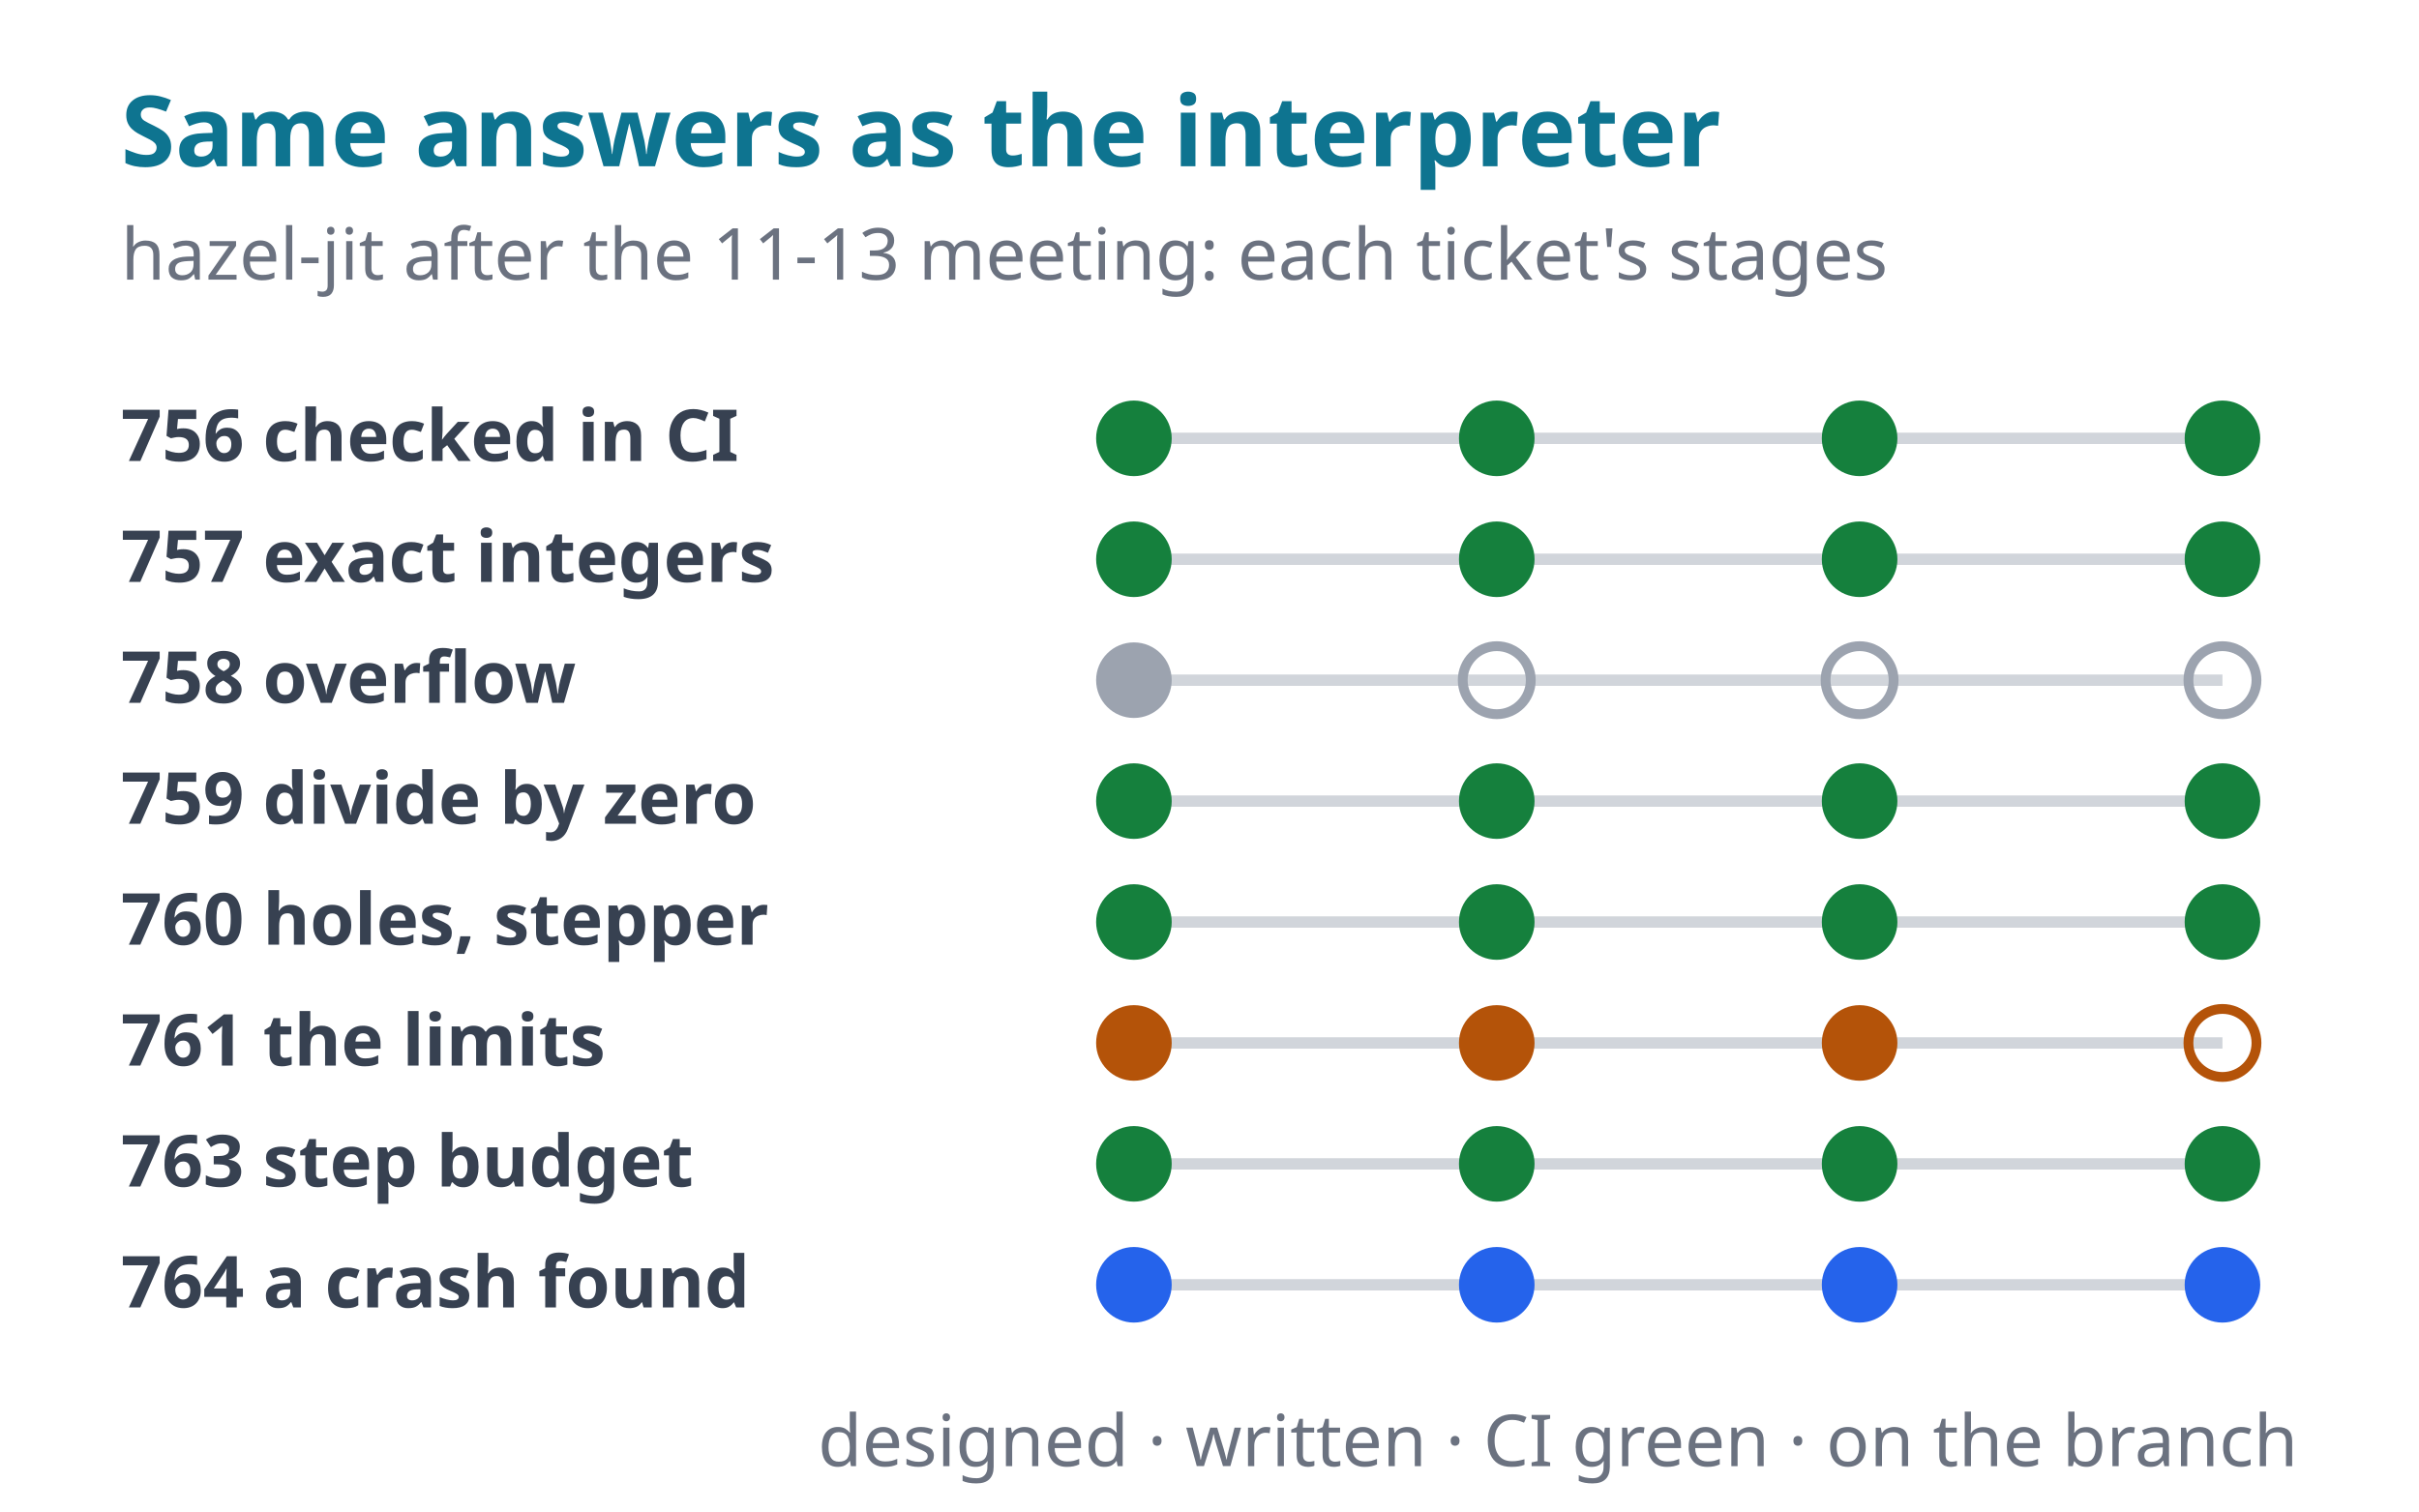
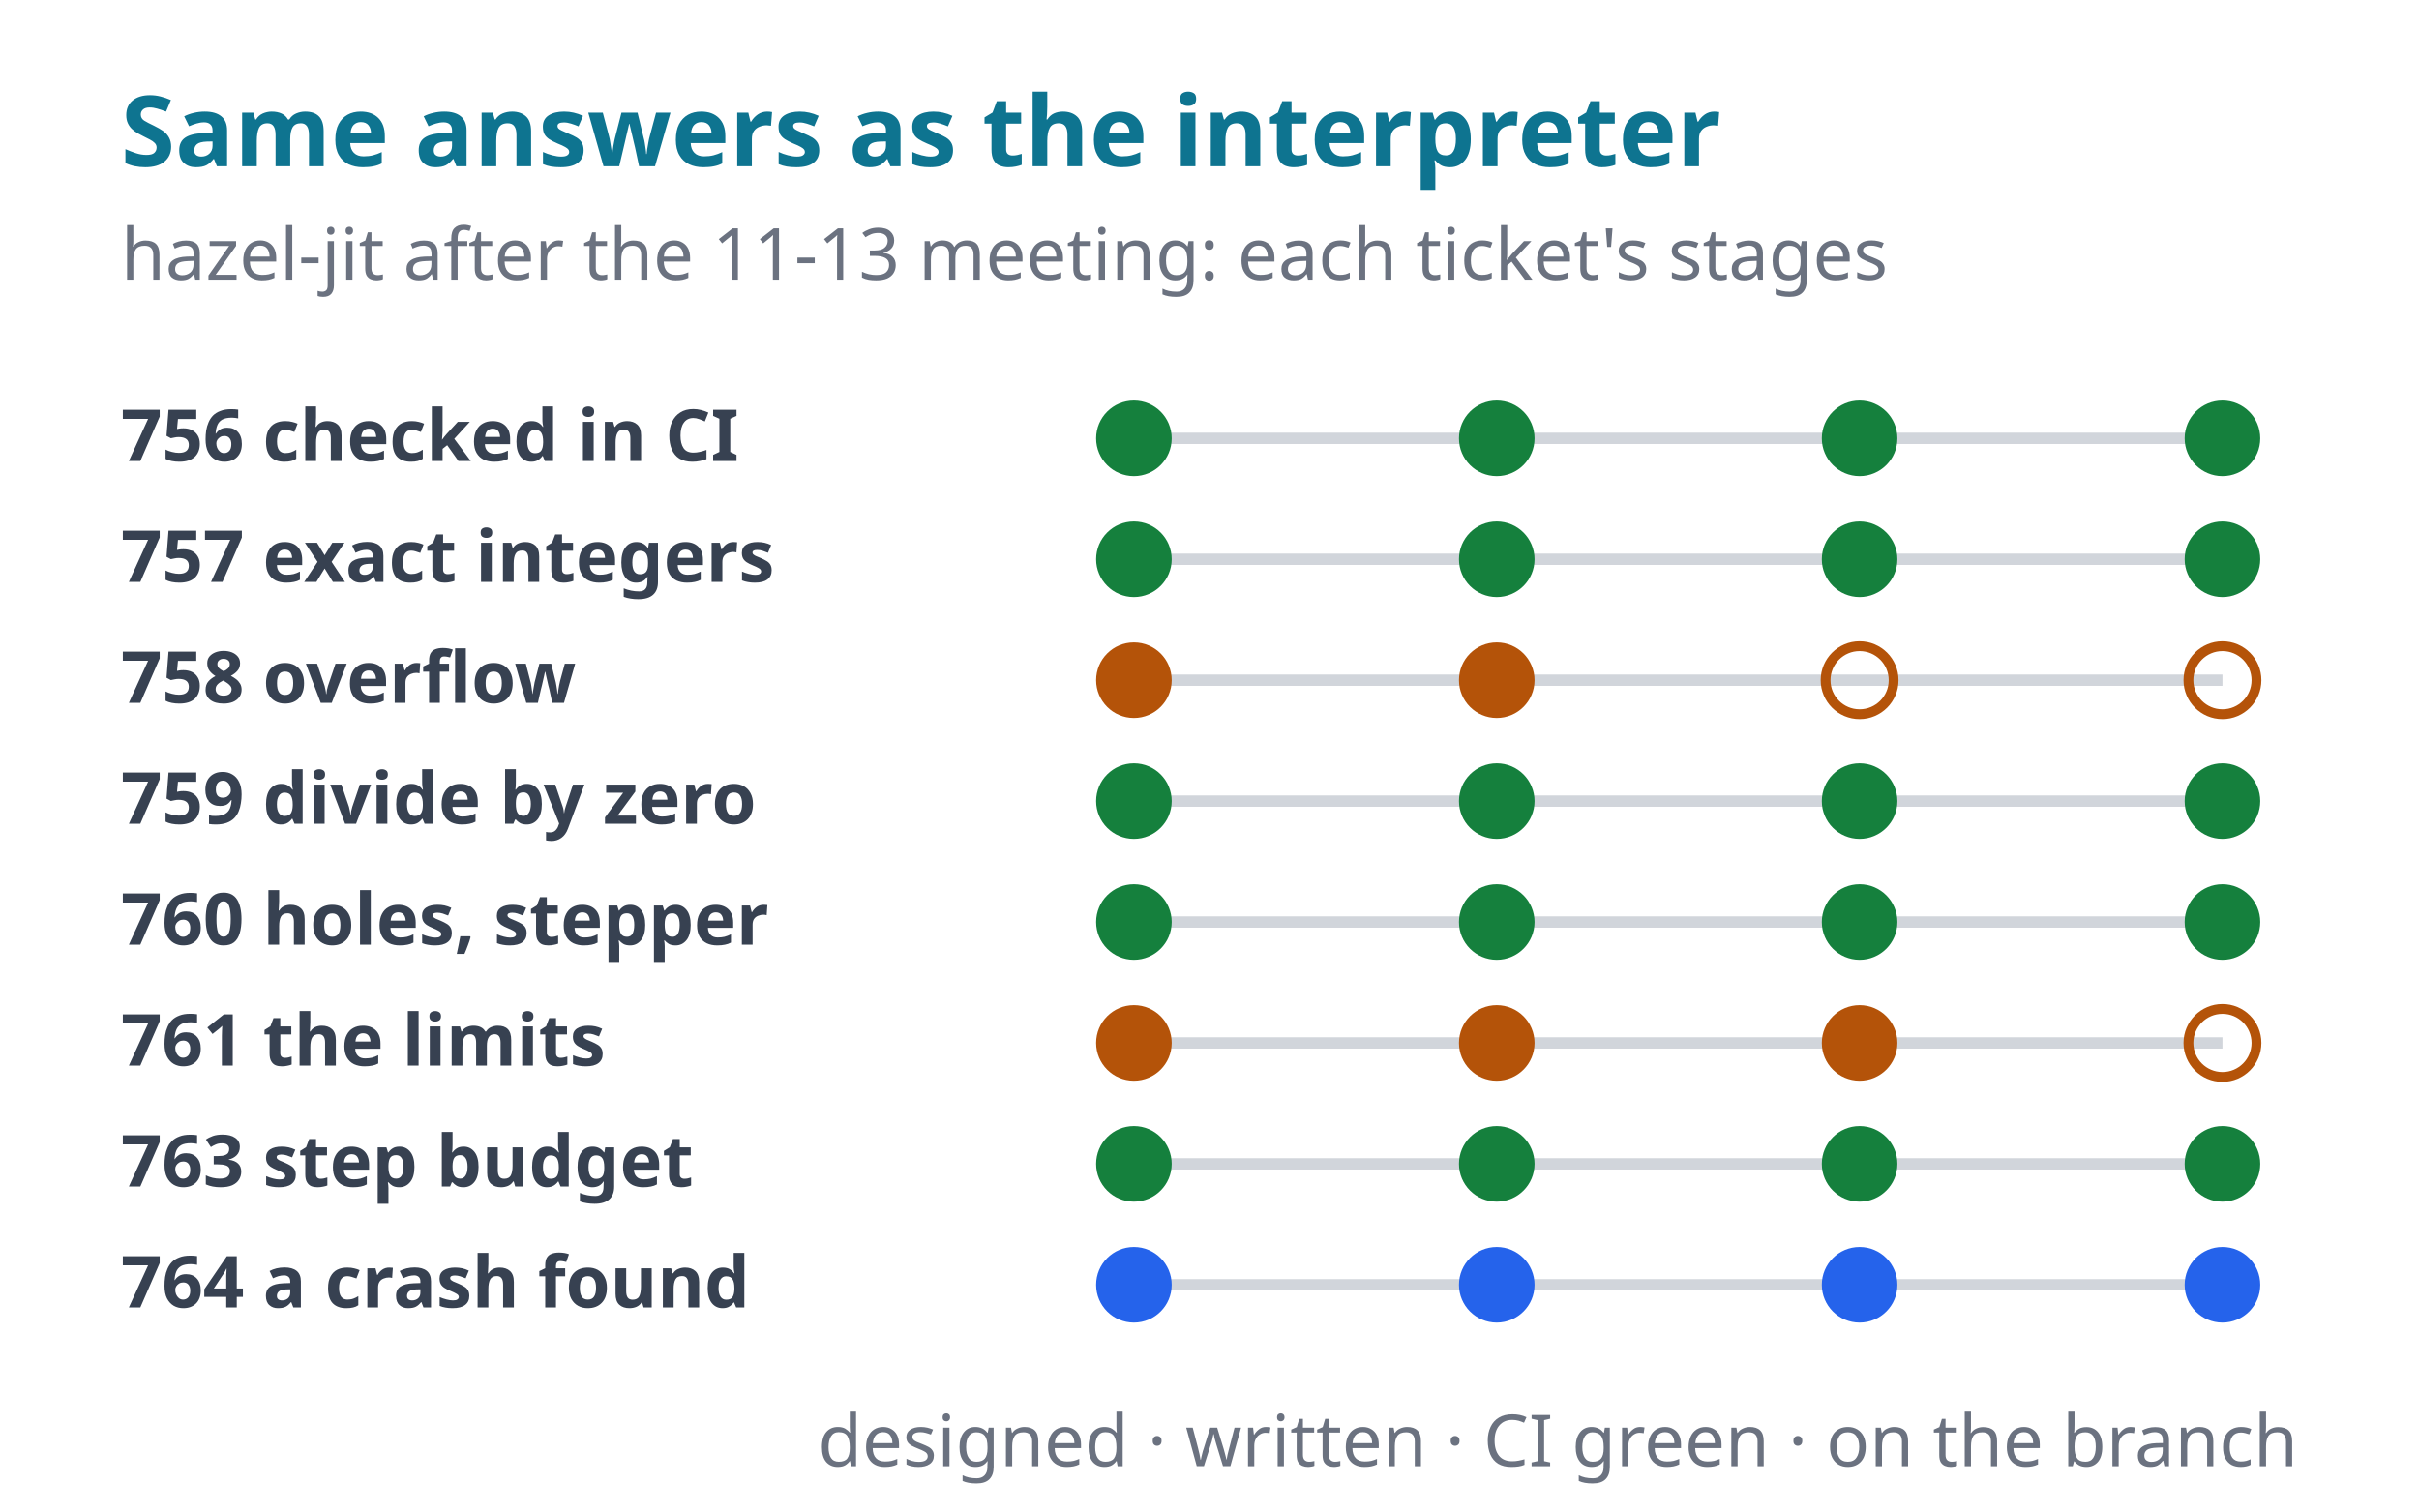
<svg xmlns="http://www.w3.org/2000/svg" viewBox="0 0 320 200" width="320" height="200">
  <style>.h{fill:#0e7490;font:700 13px system-ui,sans-serif}.m{fill:#6b7280;font:9.5px system-ui,sans-serif}.t{fill:#374151;font:600 9.5px system-ui,sans-serif}.ln{stroke:#d1d5db;stroke-width:1.5}
.d{fill:#15803d}.p{fill:#b45309}.w{fill:#9ca3af}.b{fill:#2563eb}.od{fill:none;stroke:#15803d;stroke-width:1.3}.op{fill:none;stroke:#b45309;stroke-width:1.3}.ow{fill:none;stroke:#9ca3af;stroke-width:1.3}
</style>
  <text class="h" x="16" y="22">Same answers as the interpreter</text>
  <text class="m" x="16" y="37">hazel-jit after the 11-13 meeting: each ticket's stages</text>
  <g transform="translate(0,52)">
    <text class="t" x="16" y="9">756 checked in CI</text>
    <line class="ln" x1="150" y1="6" x2="294" y2="6" />
    <circle class="d" cx="150" cy="6" r="5" />
    <circle class="d" cx="198" cy="6" r="5" />
    <circle class="d" cx="246" cy="6" r="5" />
    <circle class="d" cx="294" cy="6" r="5" />
  </g>
  <g transform="translate(0,68)">
    <text class="t" x="16" y="9">757 exact integers</text>
    <line class="ln" x1="150" y1="6" x2="294" y2="6" />
    <circle class="d" cx="150" cy="6" r="5" />
    <circle class="d" cx="198" cy="6" r="5" />
    <circle class="d" cx="246" cy="6" r="5" />
    <circle class="d" cx="294" cy="6" r="5" />
  </g>
  <g transform="translate(0,84)">
    <text class="t" x="16" y="9">758 overflow</text>
    <line class="ln" x1="150" y1="6" x2="294" y2="6" />
-     <circle class="w" cx="150" cy="6" r="5" />
-     <circle class="ow" cx="198" cy="6" r="4.5" />
-     <circle class="ow" cx="246" cy="6" r="4.5" />
-     <circle class="ow" cx="294" cy="6" r="4.5" />
+     <circle class="p" cx="150" cy="6" r="5" />
+     <circle class="p" cx="198" cy="6" r="5" />
+     <circle class="op" cx="246" cy="6" r="4.5" />
+     <circle class="op" cx="294" cy="6" r="4.5" />
  </g>
  <g transform="translate(0,100)">
    <text class="t" x="16" y="9">759 divide by zero</text>
    <line class="ln" x1="150" y1="6" x2="294" y2="6" />
    <circle class="d" cx="150" cy="6" r="5" />
    <circle class="d" cx="198" cy="6" r="5" />
    <circle class="d" cx="246" cy="6" r="5" />
    <circle class="d" cx="294" cy="6" r="5" />
  </g>
  <g transform="translate(0,116)">
    <text class="t" x="16" y="9">760 holes, stepper</text>
    <line class="ln" x1="150" y1="6" x2="294" y2="6" />
    <circle class="d" cx="150" cy="6" r="5" />
    <circle class="d" cx="198" cy="6" r="5" />
    <circle class="d" cx="246" cy="6" r="5" />
    <circle class="d" cx="294" cy="6" r="5" />
  </g>
  <g transform="translate(0,132)">
    <text class="t" x="16" y="9">761 the limits</text>
    <line class="ln" x1="150" y1="6" x2="294" y2="6" />
    <circle class="p" cx="150" cy="6" r="5" />
    <circle class="p" cx="198" cy="6" r="5" />
    <circle class="p" cx="246" cy="6" r="5" />
    <circle class="op" cx="294" cy="6" r="4.5" />
  </g>
  <g transform="translate(0,148)">
    <text class="t" x="16" y="9">763 step budget</text>
    <line class="ln" x1="150" y1="6" x2="294" y2="6" />
    <circle class="d" cx="150" cy="6" r="5" />
    <circle class="d" cx="198" cy="6" r="5" />
    <circle class="d" cx="246" cy="6" r="5" />
    <circle class="d" cx="294" cy="6" r="5" />
  </g>
  <g transform="translate(0,164)">
    <text class="t" x="16" y="9">764 a crash found</text>
    <line class="ln" x1="150" y1="6" x2="294" y2="6" />
    <circle class="b" cx="150" cy="6" r="5" />
    <circle class="b" cx="198" cy="6" r="5" />
    <circle class="b" cx="246" cy="6" r="5" />
    <circle class="b" cx="294" cy="6" r="5" />
  </g>
  <text class="m" x="304" y="194" text-anchor="end">designed · written · CI green · on the branch</text>
</svg>
